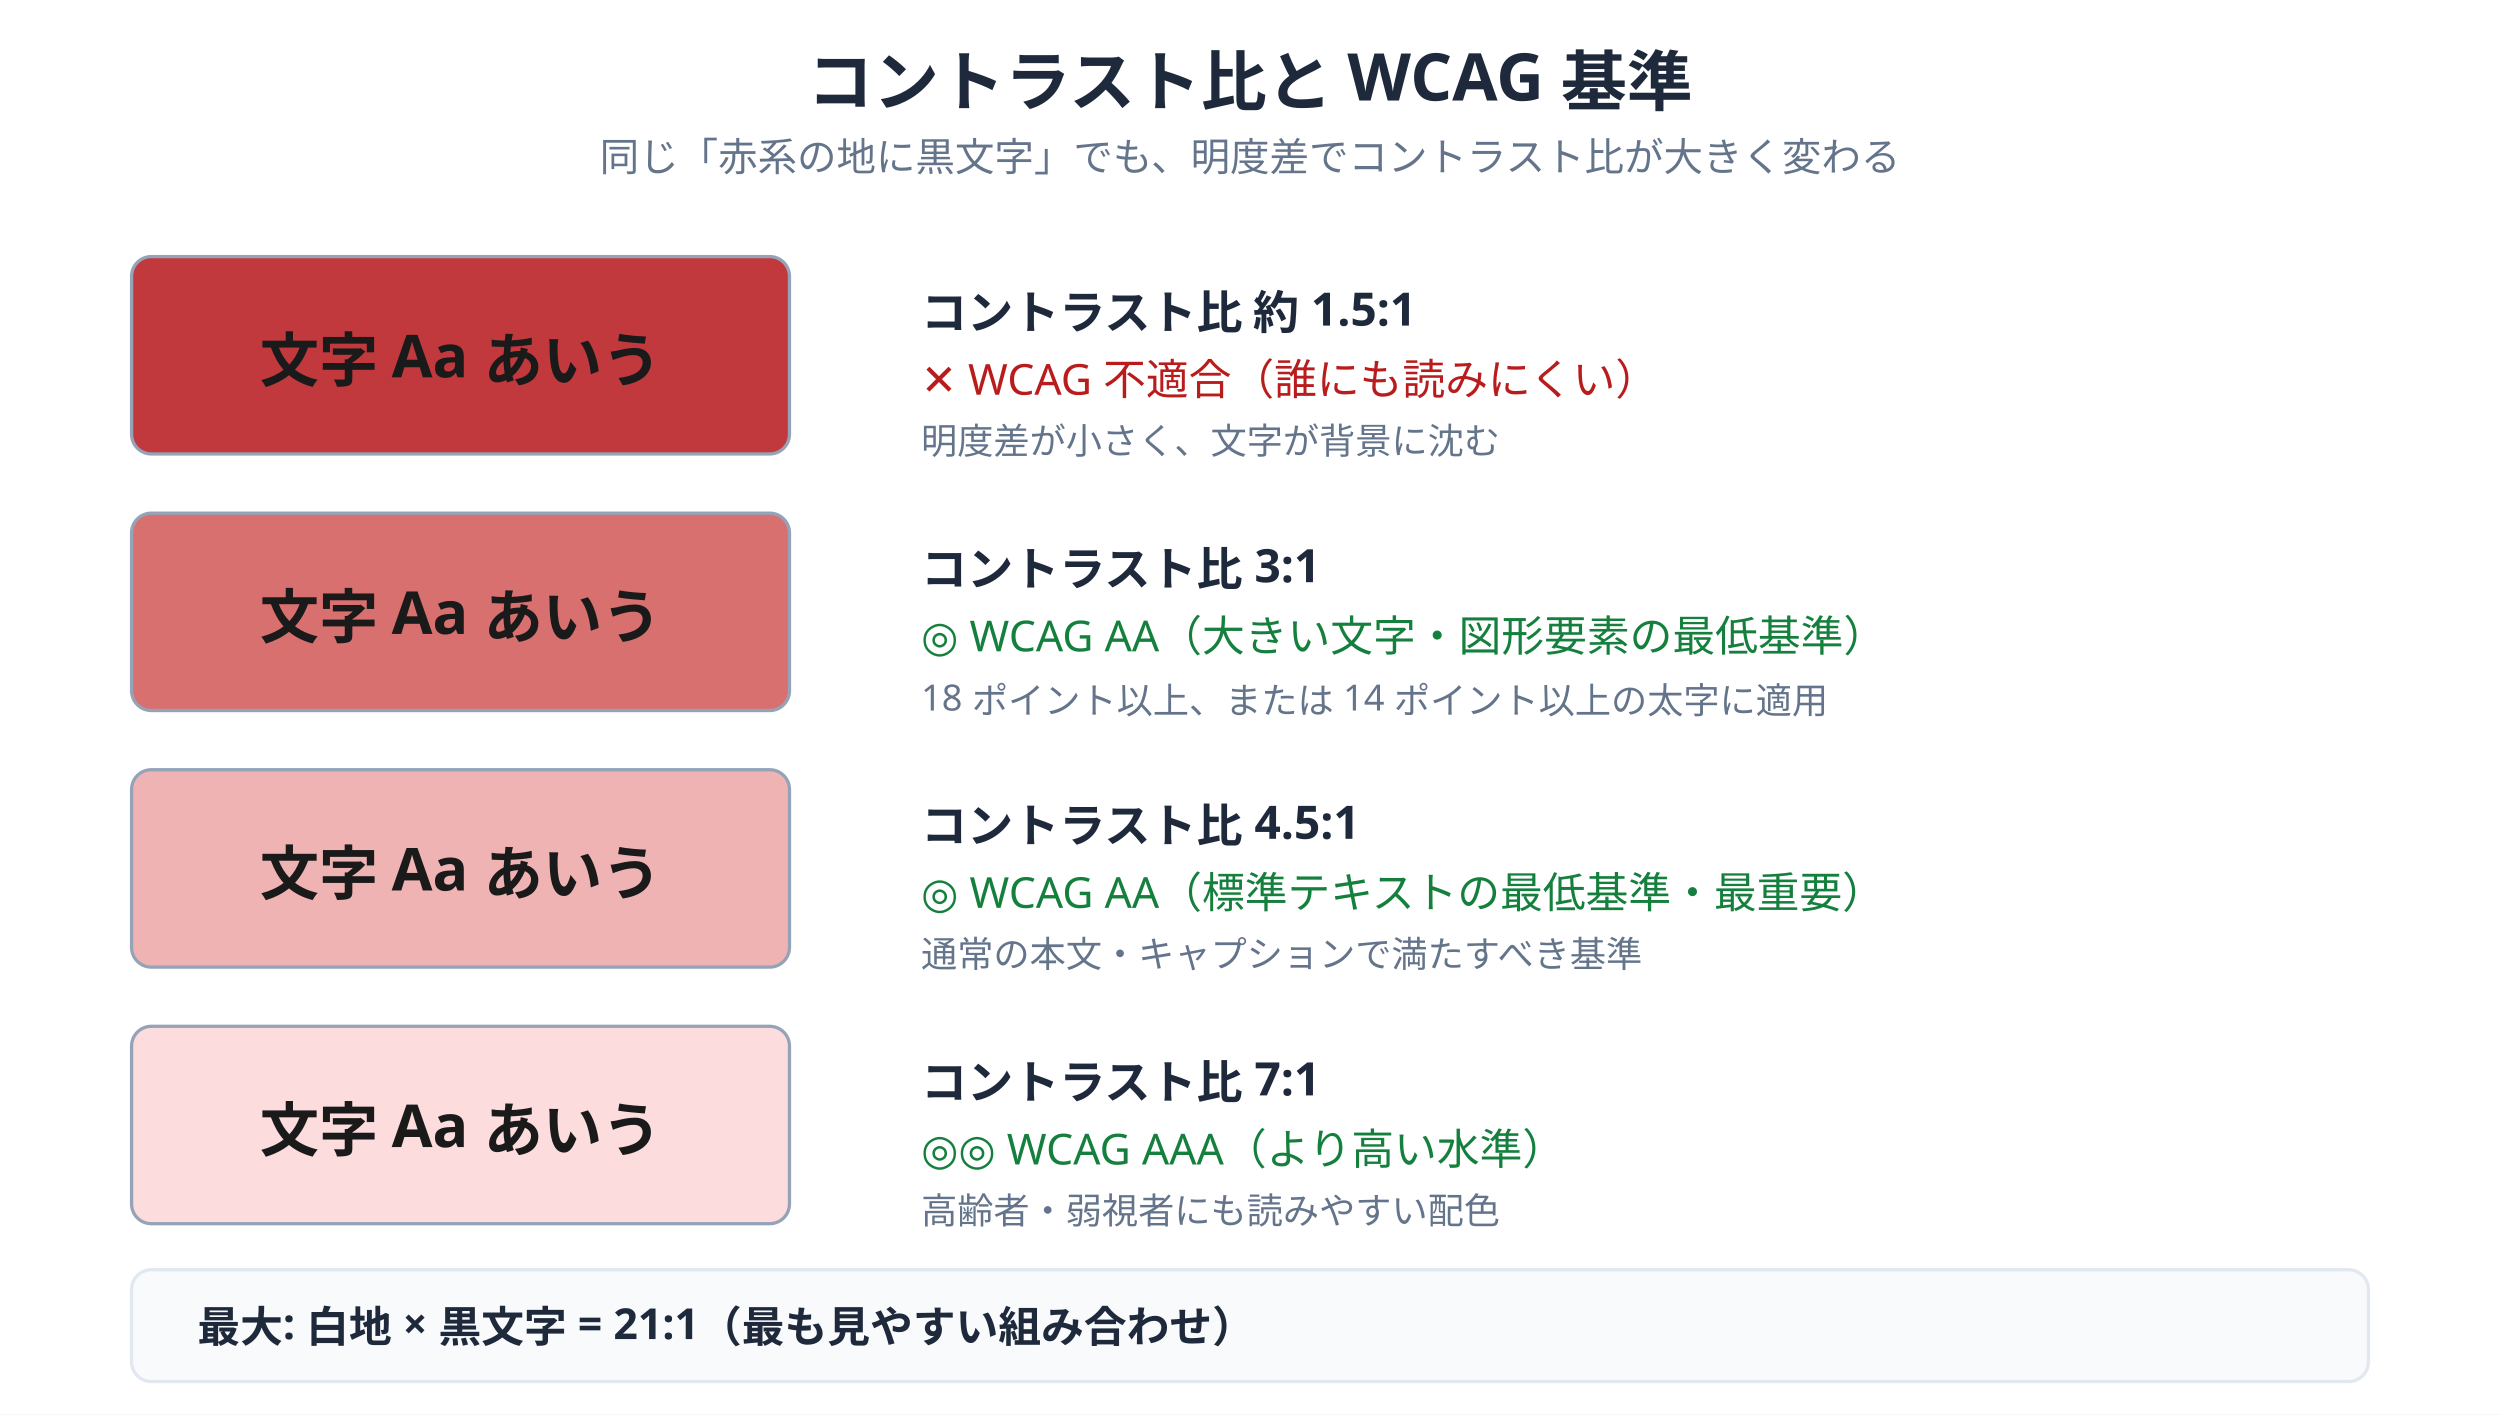
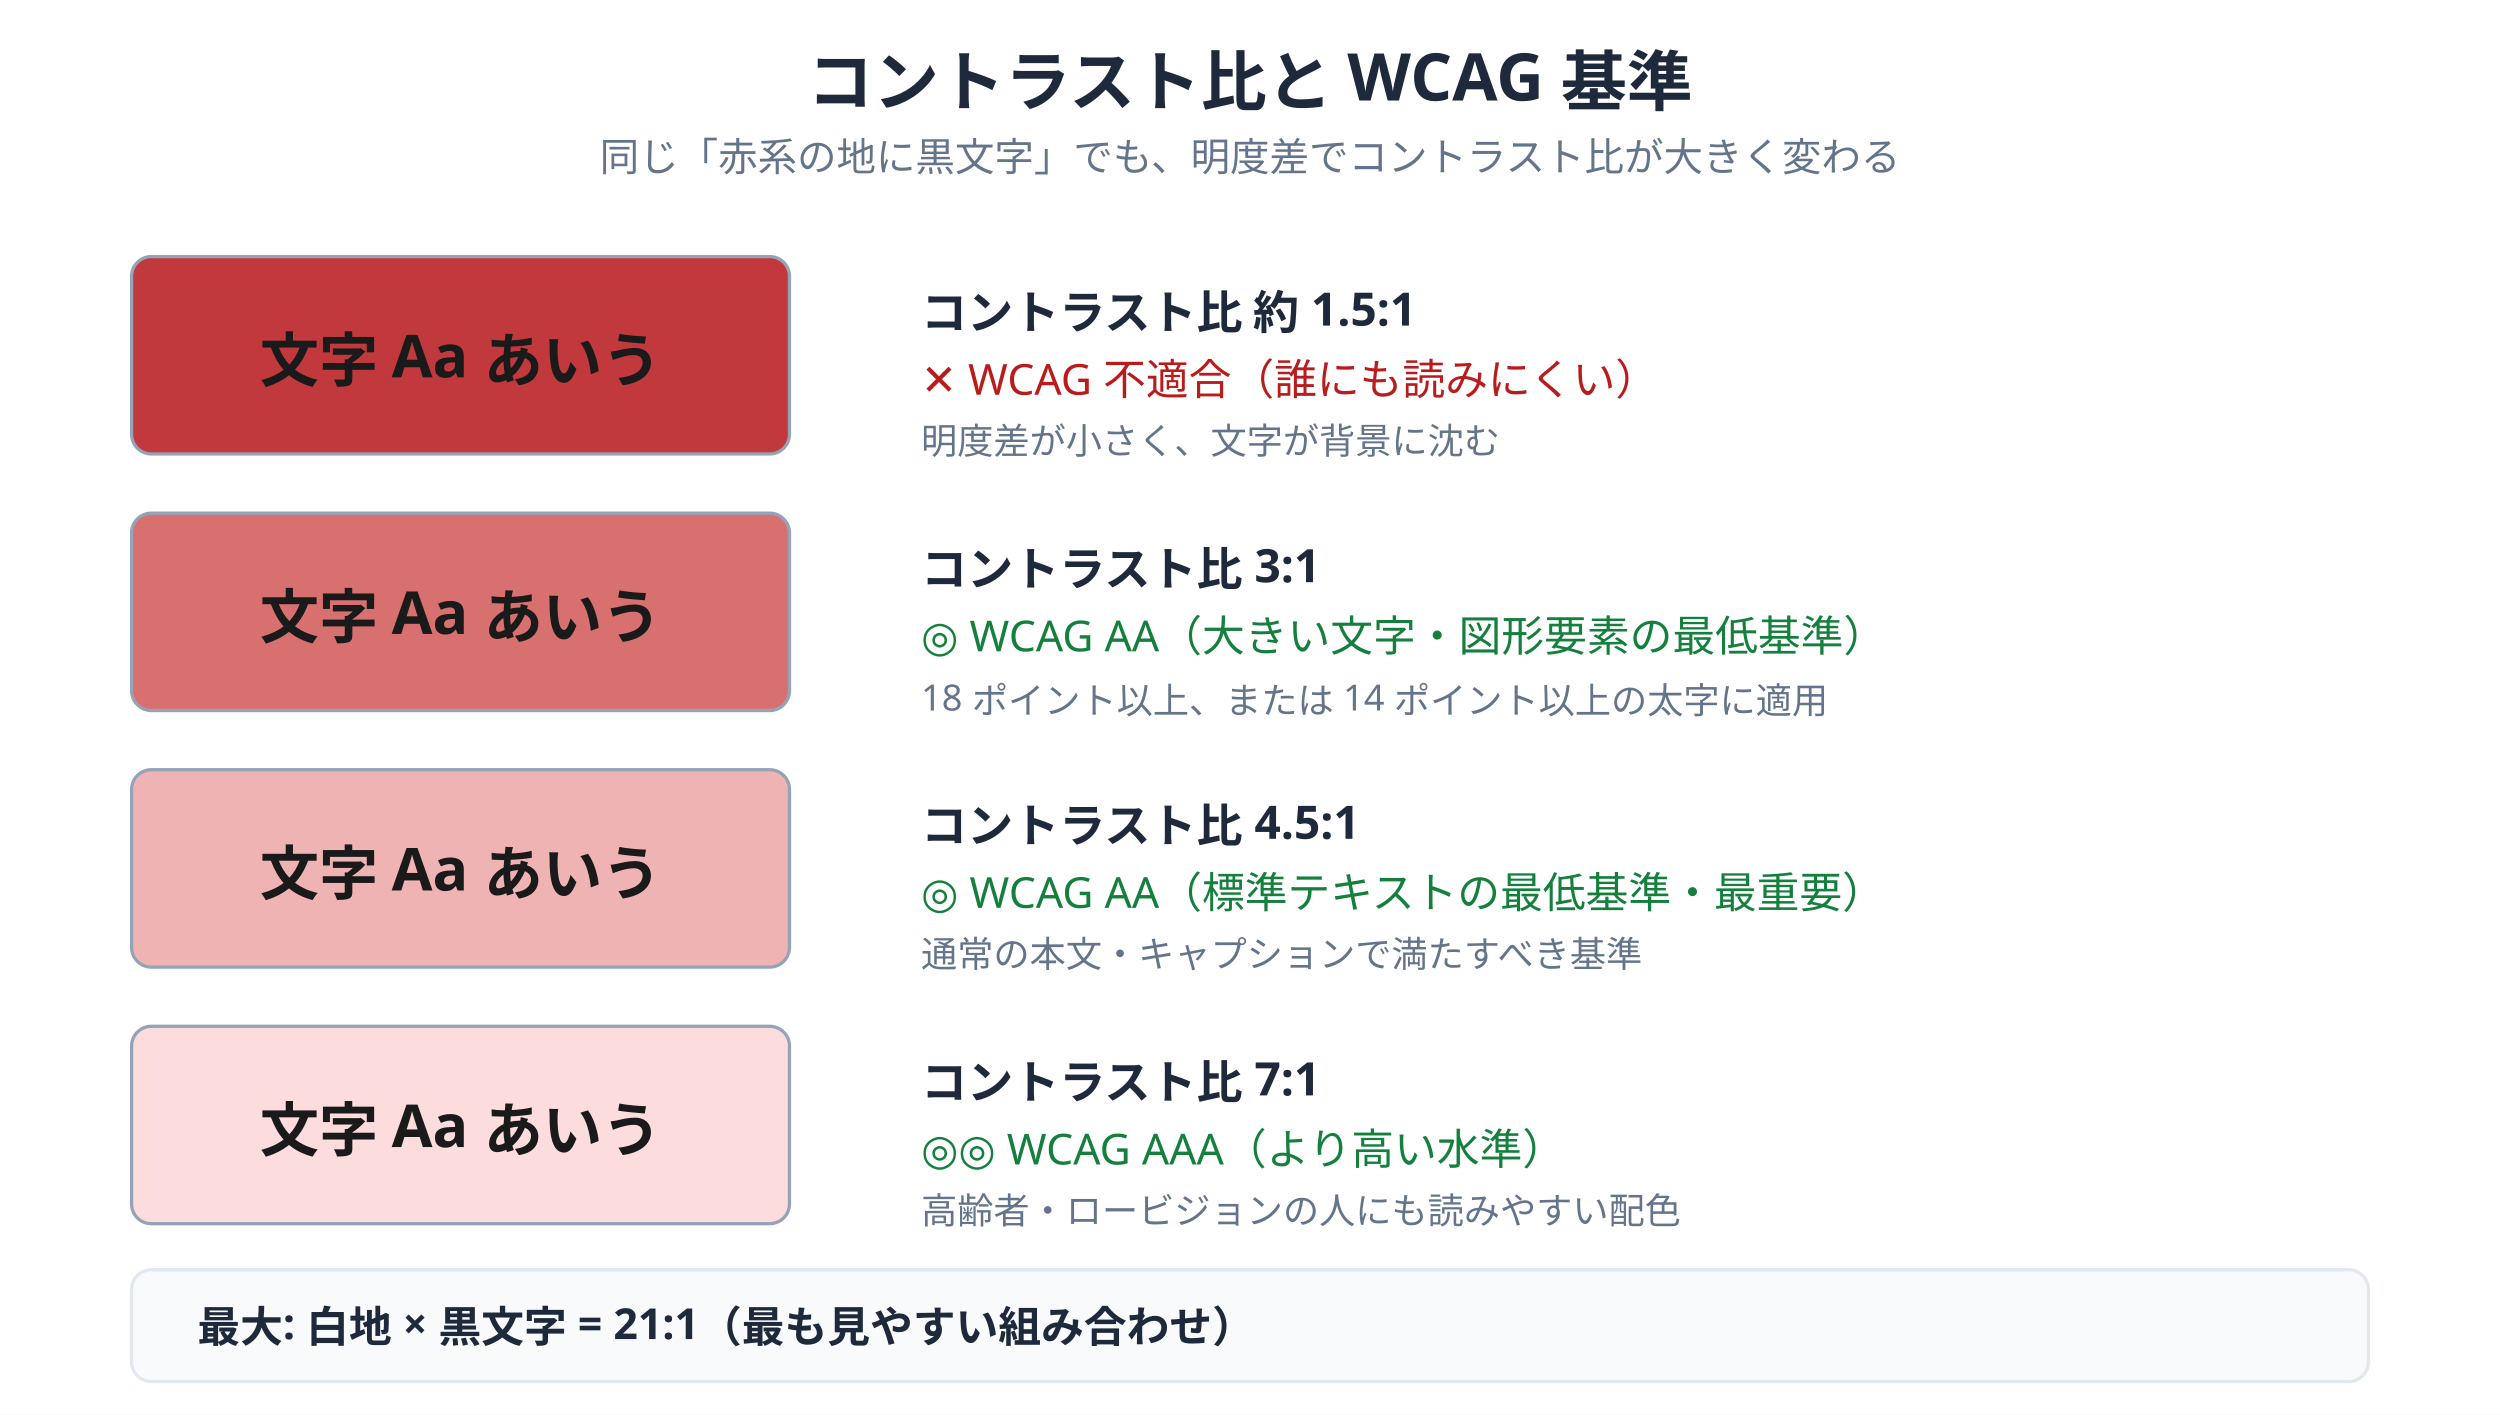
<svg xmlns="http://www.w3.org/2000/svg" viewBox="0 0 760 430" role="img" aria-labelledby="title desc">
  <style>
    .bg { fill: #ffffff; }
    .t-h1 { fill: #1e293b; }
    .t-h2 { fill: #475569; }
    .t-h3 { fill: #64748b; }
    .ok-text { fill: #15803d; }
    .ng-text { fill: #b91c1c; }
    .panel { fill: #f8fafc; stroke: #e2e8f0; }
    .stroke-faint { stroke: #94a3b8; }
    @media (prefers-color-scheme: dark) {
      .bg { fill: #1f1f1f; }
      .t-h1 { fill: #e2e8f0; }
      .t-h2 { fill: #cbd5e1; }
      .t-h3 { fill: #94a3b8; }
      .ok-text { fill: #86efac; }
      .ng-text { fill: #fca5a5; }
      .panel { fill: #2a2a2a; stroke: #444444; }
      .stroke-faint { stroke: #64748b; }
    }
  </style>
  <rect class="bg" width="760" height="430" />
  <text x="380" y="32" text-anchor="middle" font-family="sans-serif" font-size="20" font-weight="700" class="t-h1">コントラスト比と WCAG 基準</text>
  <text x="380" y="52" text-anchor="middle" font-family="sans-serif" font-size="12" class="t-h3">同じ「赤系の地に黒文字」でも、明度差でコントラスト比が大きく変わる</text>
  <g>
    <rect x="40" y="78" width="200" height="60" rx="6" fill="#c2393d" class="stroke-faint" />
    <text x="140" y="116" text-anchor="middle" font-family="sans-serif" font-size="18" font-weight="700" fill="#1a1a1a">文字 Aa あいう</text>
    <text x="280" y="100" font-family="sans-serif" font-size="14" class="t-h1" font-weight="700">コントラスト比 約 1.5:1</text>
    <text x="280" y="120" font-family="sans-serif" font-size="13" class="ng-text">✕ WCAG 不適合（誰にも読みにくい）</text>
    <text x="280" y="138" font-family="sans-serif" font-size="11" class="t-h3">明度差が小さく、文字が背景に沈む</text>
  </g>
  <g>
    <rect x="40" y="156" width="200" height="60" rx="6" fill="#d97070" class="stroke-faint" />
    <text x="140" y="194" text-anchor="middle" font-family="sans-serif" font-size="18" font-weight="700" fill="#1a1a1a">文字 Aa あいう</text>
    <text x="280" y="178" font-family="sans-serif" font-size="14" class="t-h1" font-weight="700">コントラスト比 3:1</text>
    <text x="280" y="198" font-family="sans-serif" font-size="13" class="ok-text">◎ WCAG AA（大きい文字・図形要素の最低基準）</text>
    <text x="280" y="216" font-family="sans-serif" font-size="11" class="t-h3">18 ポイント以上、または 14 ポイント以上の太字に適用</text>
  </g>
  <g>
    <rect x="40" y="234" width="200" height="60" rx="6" fill="#f0b3b3" class="stroke-faint" />
    <text x="140" y="272" text-anchor="middle" font-family="sans-serif" font-size="18" font-weight="700" fill="#1a1a1a">文字 Aa あいう</text>
    <text x="280" y="256" font-family="sans-serif" font-size="14" class="t-h1" font-weight="700">コントラスト比 4.5:1</text>
    <text x="280" y="276" font-family="sans-serif" font-size="13" class="ok-text">◎ WCAG AA（標準テキストの最低基準・最重要）</text>
    <text x="280" y="294" font-family="sans-serif" font-size="11" class="t-h3">通常の本文・キャプションで満たすべき基準</text>
  </g>
  <g>
    <rect x="40" y="312" width="200" height="60" rx="6" fill="#fcdcdc" class="stroke-faint" />
    <text x="140" y="350" text-anchor="middle" font-family="sans-serif" font-size="18" font-weight="700" fill="#1a1a1a">文字 Aa あいう</text>
    <text x="280" y="334" font-family="sans-serif" font-size="14" class="t-h1" font-weight="700">コントラスト比 7:1</text>
    <text x="280" y="354" font-family="sans-serif" font-size="13" class="ok-text">◎◎ WCAG AAA（より高い水準）</text>
-     <text x="280" y="372" font-family="sans-serif" font-size="11" class="t-h3">高齢者・弱視者にも読みやすい配色</text>
+     <text x="280" y="372" font-family="sans-serif" font-size="11" class="t-h3">高齢者・ロービジョンの人にも読みやすい配色</text>
  </g>
  <rect x="40" y="386" width="680" height="34" rx="6" class="panel" />
  <text x="60" y="408" font-family="sans-serif" font-size="13" class="t-h1" font-weight="700">最大: 白地 × 黒文字 = 21:1（最も見やすい組み合わせ）</text>
</svg>
